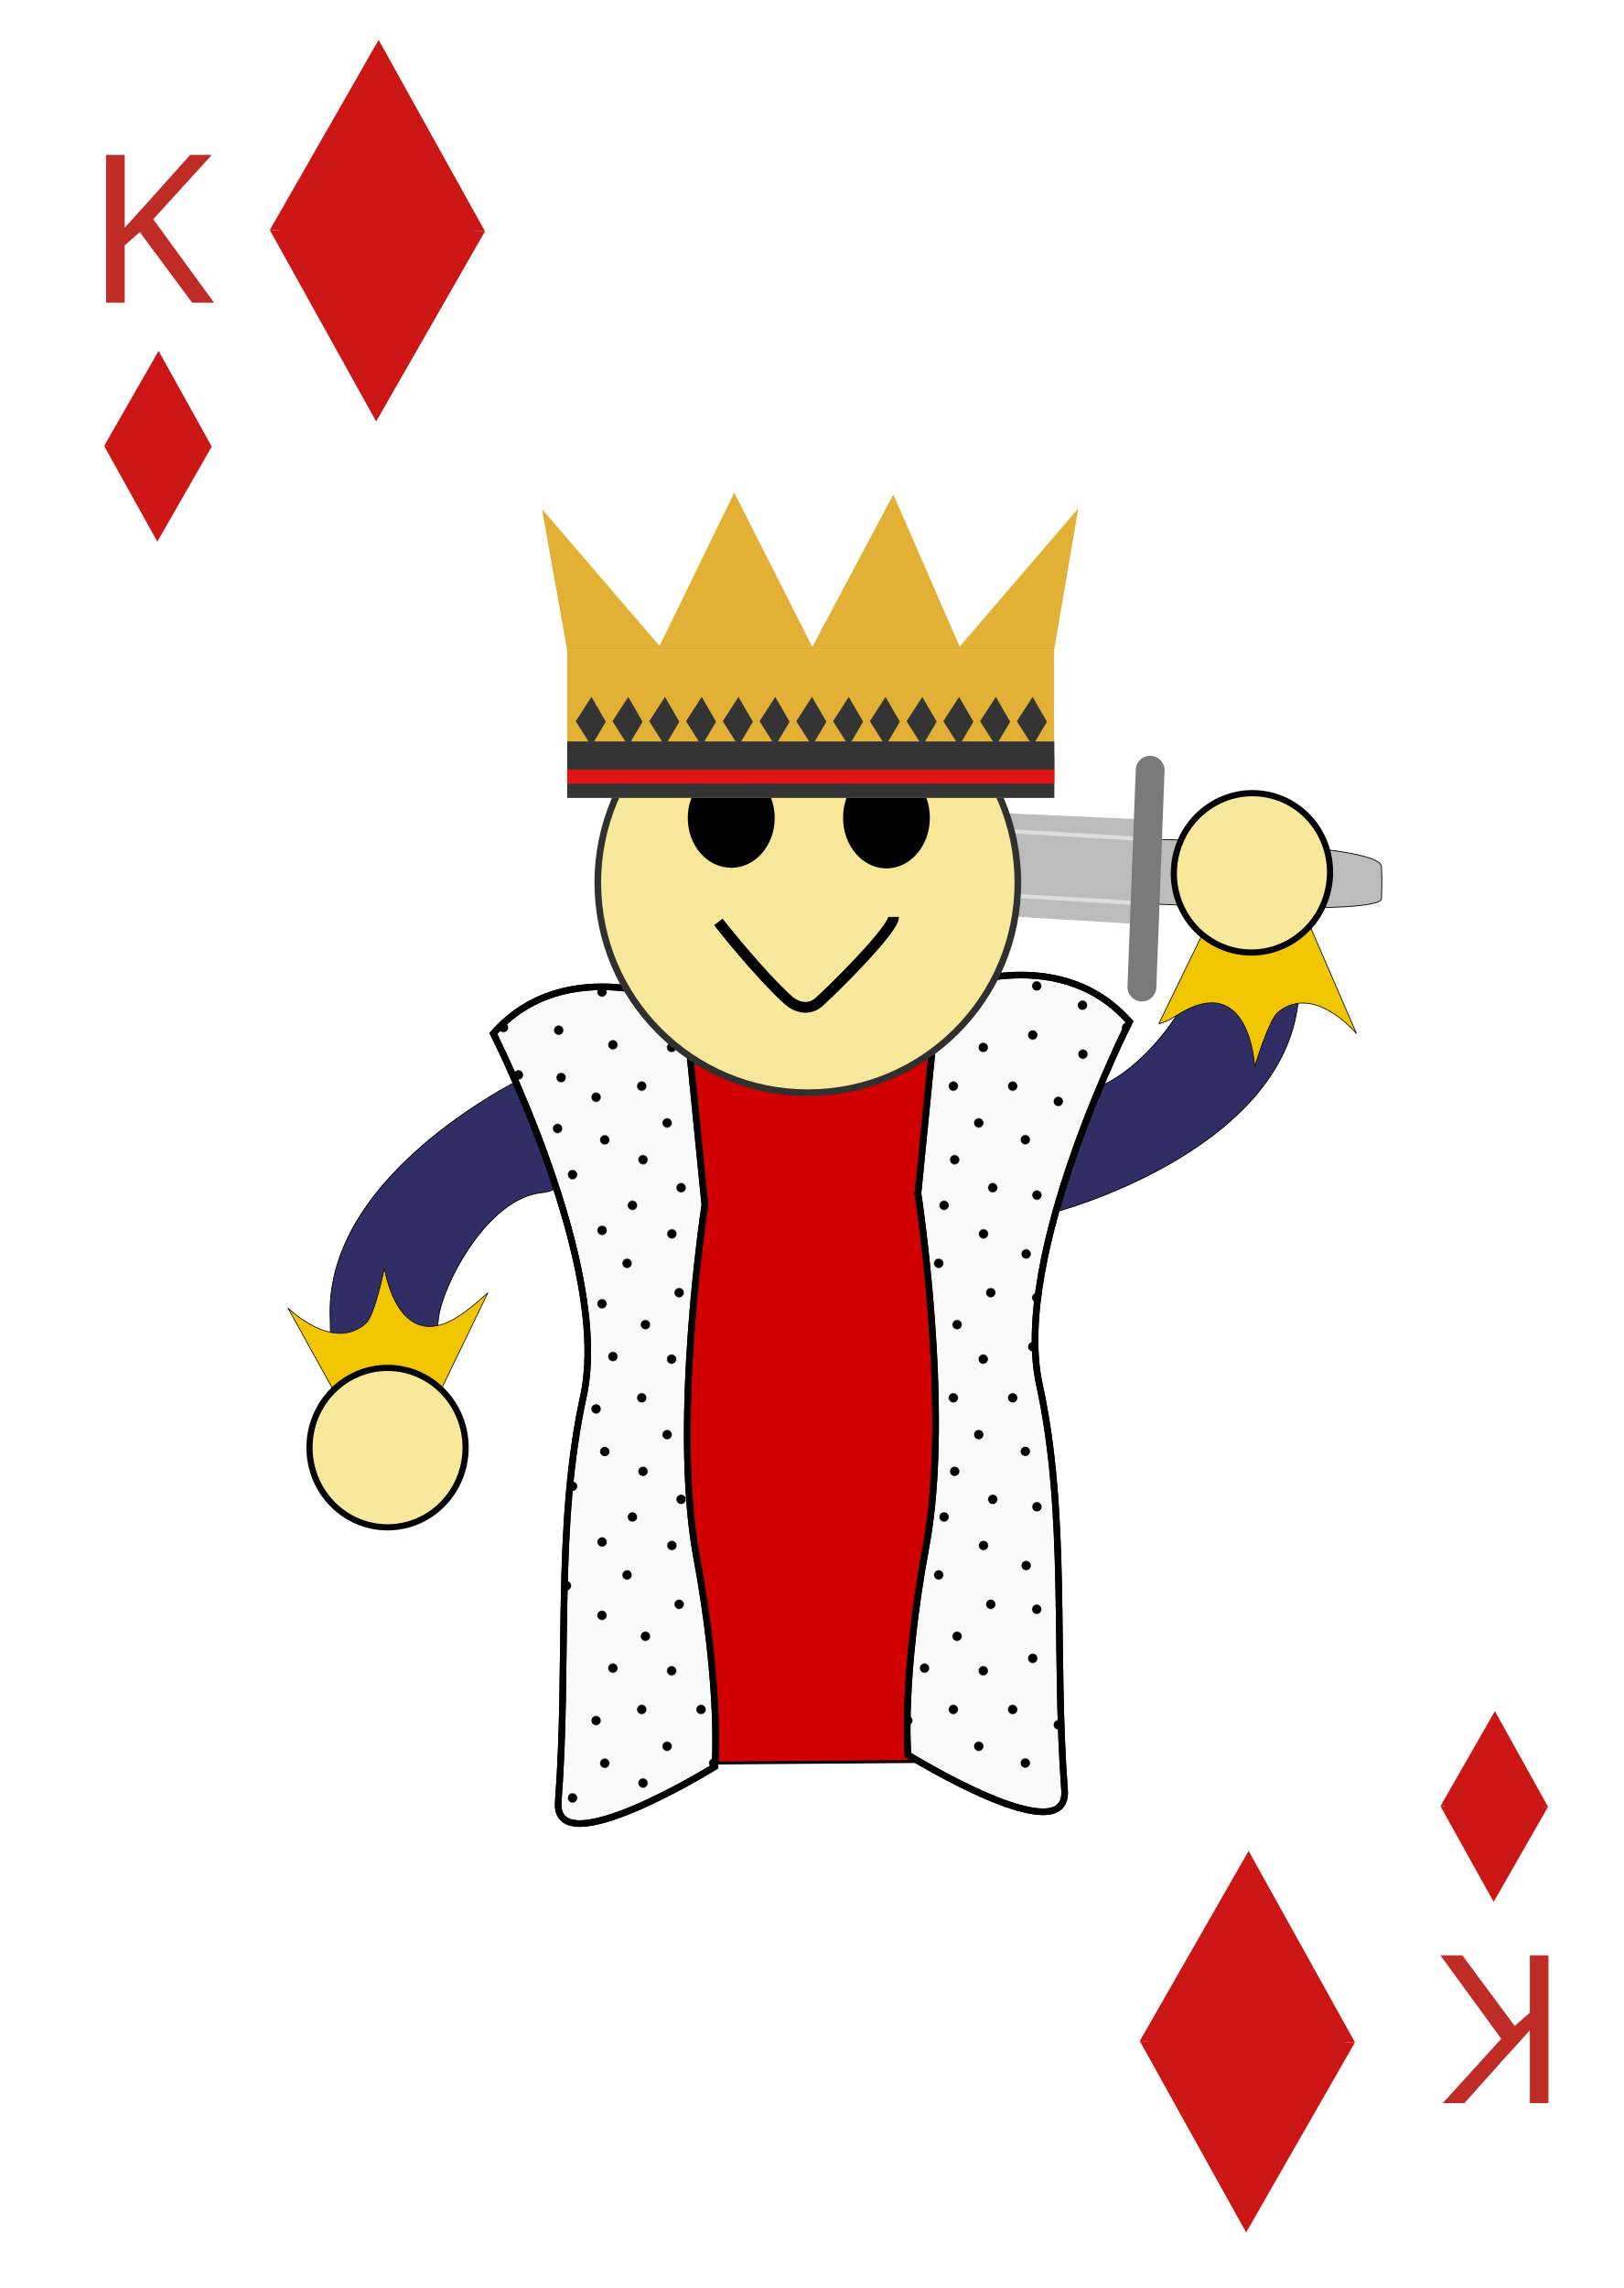
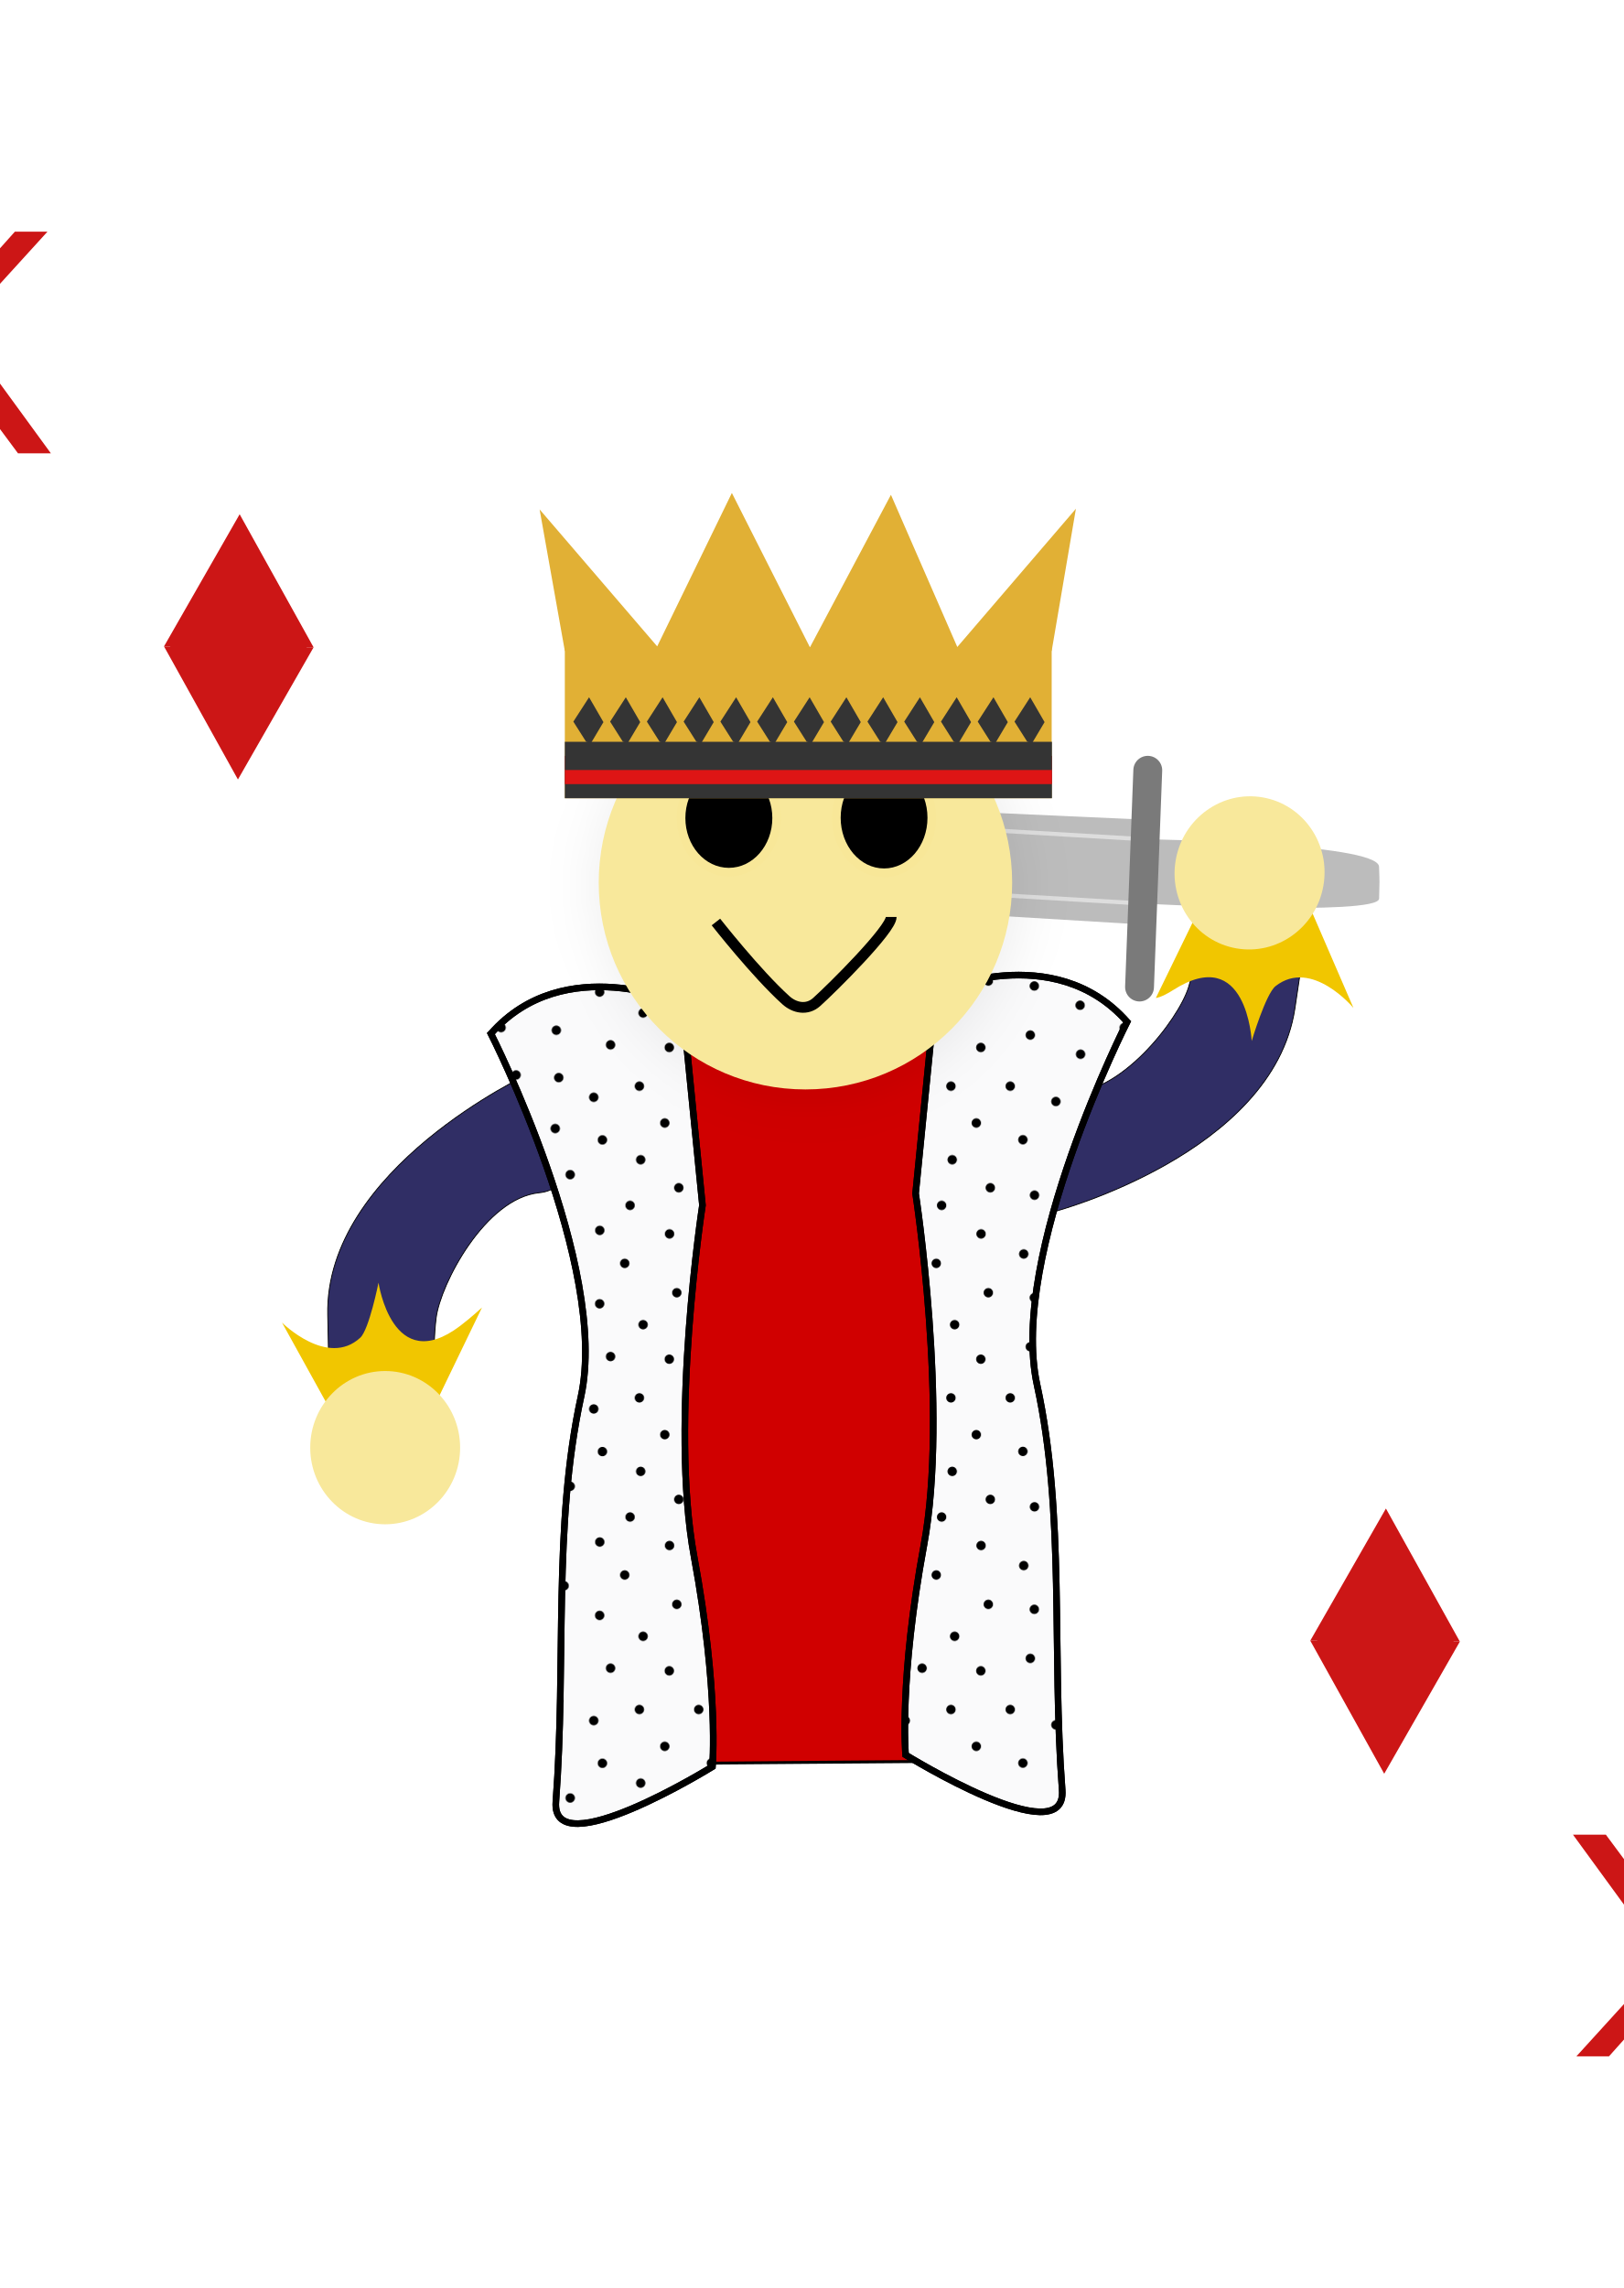
<svg xmlns="http://www.w3.org/2000/svg" xmlns:xlink="http://www.w3.org/1999/xlink" width="443mm" height="624mm" viewBox="0 0 443 624" version="1.1" id="svg8">
  <defs id="defs2">
-     <pattern xlink:href="#Polkadots-med" id="pattern3461" patternTransform="matrix(8.5,0,0,8.5,30.53124,18.36469)" />
-     <pattern xlink:href="#Polkadots-med" id="pattern3459" patternTransform="matrix(8.5,0,0,8.5,30.53124,18.36469)" />
-     <pattern id="Polkadots-med" patternTransform="translate(0,0) scale(10,10)" height="10" width="10" patternUnits="userSpaceOnUse">
-       <circle id="circle2460" r="0.15" cy="0.810" cx="2.567" style="fill:black;stroke:none" />
-       <circle id="circle2462" r="0.15" cy="2.33" cx="3.048" style="fill:black;stroke:none" />
-       <circle id="circle2464" r="0.15" cy="2.415" cx="4.418" style="fill:black;stroke:none" />
-       <circle id="circle2466" r="0.15" cy="3.029" cx="1.844" style="fill:black;stroke:none" />
-       <circle id="circle2468" r="0.15" cy="1.363" cx="6.08" style="fill:black;stroke:none" />
-       <circle id="circle2470" r="0.15" cy="4.413" cx="5.819" style="fill:black;stroke:none" />
-       <circle id="circle2472" r="0.15" cy="4.048" cx="4.305" style="fill:black;stroke:none" />
-       <circle id="circle2474" r="0.15" cy="3.045" cx="5.541" style="fill:black;stroke:none" />
-       <circle id="circle2476" r="0.15" cy="5.527" cx="4.785" style="fill:black;stroke:none" />
-       <circle id="circle2478" r="0.15" cy="5.184" cx="2.667" style="fill:black;stroke:none" />
-       <circle id="circle2480" r="0.15" cy="1.448" cx="7.965" style="fill:black;stroke:none" />
-       <circle id="circle2482" r="0.15" cy="5.049" cx="7.047" style="fill:black;stroke:none" />
-       <circle id="circle2484" r="0.15" cy="0.895" cx="4.340" style="fill:black;stroke:none" />
-       <circle id="circle2486" r="0.15" cy="0.340" cx="7.125" style="fill:black;stroke:none" />
-       <circle id="circle2488" r="0.15" cy="1.049" cx="9.553" style="fill:black;stroke:none" />
-       <circle id="circle2490" r="0.15" cy="2.689" cx="7.006" style="fill:black;stroke:none" />
-       <circle id="circle2492" r="0.15" cy="2.689" cx="8.909" style="fill:black;stroke:none" />
-       <circle id="circle2494" r="0.15" cy="4.407" cx="9.315" style="fill:black;stroke:none" />
-       <circle id="circle2496" r="0.15" cy="3.870" cx="7.820" style="fill:black;stroke:none" />
-       <circle id="circle2498" r="0.15" cy="5.948" cx="8.270" style="fill:black;stroke:none" />
-       <circle id="circle2500" r="0.15" cy="7.428" cx="7.973" style="fill:black;stroke:none" />
-       <circle id="circle2502" r="0.15" cy="8.072" cx="9.342" style="fill:black;stroke:none" />
-       <circle id="circle2504" r="0.15" cy="9.315" cx="8.206" style="fill:black;stroke:none" />
-       <circle id="circle2506" r="0.15" cy="9.475" cx="9.682" style="fill:black;stroke:none" />
-       <circle id="circle2508" r="0.15" cy="6.186" cx="9.688" style="fill:black;stroke:none" />
-       <circle id="circle2510" r="0.15" cy="6.296" cx="3.379" style="fill:black;stroke:none" />
-       <circle id="circle2512" r="0.15" cy="8.204" cx="2.871" style="fill:black;stroke:none" />
-       <circle id="circle2514" r="0.15" cy="8.719" cx="4.59" style="fill:black;stroke:none" />
-       <circle id="circle2516" r="0.15" cy="9.671" cx="3.181" style="fill:black;stroke:none" />
-       <circle id="circle2518" r="0.15" cy="7.315" cx="5.734" style="fill:black;stroke:none" />
-       <circle id="circle2520" r="0.15" cy="6.513" cx="6.707" style="fill:black;stroke:none" />
-       <circle id="circle2522" r="0.15" cy="9.670" cx="5.730" style="fill:black;stroke:none" />
-       <circle id="circle2524" r="0.15" cy="8.373" cx="6.535" style="fill:black;stroke:none" />
-       <circle id="circle2526" r="0.15" cy="7.154" cx="4.37" style="fill:black;stroke:none" />
-       <circle id="circle2528" r="0.15" cy="7.25" cx="0.622" style="fill:black;stroke:none" />
-       <circle id="circle2530" r="0.15" cy="5.679" cx="0.831" style="fill:black;stroke:none" />
-       <circle id="circle2532" r="0.15" cy="8.519" cx="1.257" style="fill:black;stroke:none" />
-       <circle id="circle2534" r="0.15" cy="6.877" cx="1.989" style="fill:black;stroke:none" />
-       <circle id="circle2536" r="0.15" cy="3.181" cx="0.374" style="fill:black;stroke:none" />
-       <circle id="circle2538" r="0.15" cy="1.664" cx="1.166" style="fill:black;stroke:none" />
-       <circle id="circle2540" r="0.15" cy="0.093" cx="1.151" style="fill:black;stroke:none" />
-       <circle id="circle2542" r="0.15" cy="10.093" cx="1.151" style="fill:black;stroke:none" />
-       <circle id="circle2544" r="0.15" cy="4.451" cx="1.302" style="fill:black;stroke:none" />
-       <circle id="circle2546" r="0.15" cy="3.763" cx="3.047" style="fill:black;stroke:none" />
-     </pattern>
    <clipPath id="clipEmfPath1" clipPathUnits="userSpaceOnUse">
      <path id="path833" d="M 0,0 H 264.091 V 373.013 H 0 Z" />
    </clipPath>
    <pattern y="0" x="0" height="6" width="6" patternUnits="userSpaceOnUse" id="EMFhbasepattern" />
+     <pattern patternTransform="matrix(8.5,0,0,8.5,30.22488,20.14122)" id="pattern3459-7" xlink:href="#Polkadots-med-3" />
+     <pattern patternUnits="userSpaceOnUse" width="10" height="10" patternTransform="translate(0,0) scale(10,10)" id="Polkadots-med-3">
+       <circle style="fill:black;stroke:none" cx="2.567" cy="0.810" r="0.15" id="circle2460-6" />
+       <circle style="fill:black;stroke:none" cx="3.048" cy="2.33" r="0.15" id="circle2462-5" />
+       <circle style="fill:black;stroke:none" cx="4.418" cy="2.415" r="0.15" id="circle2464-6" />
+       <circle style="fill:black;stroke:none" cx="1.844" cy="3.029" r="0.15" id="circle2466-3" />
+       <circle style="fill:black;stroke:none" cx="6.08" cy="1.363" r="0.15" id="circle2468-9" />
+       <circle style="fill:black;stroke:none" cx="5.819" cy="4.413" r="0.15" id="circle2470-4" />
+       <circle style="fill:black;stroke:none" cx="4.305" cy="4.048" r="0.15" id="circle2472-8" />
+       <circle style="fill:black;stroke:none" cx="5.541" cy="3.045" r="0.15" id="circle2474-1" />
+       <circle style="fill:black;stroke:none" cx="4.785" cy="5.527" r="0.15" id="circle2476-2" />
+       <circle style="fill:black;stroke:none" cx="2.667" cy="5.184" r="0.15" id="circle2478-9" />
+       <circle style="fill:black;stroke:none" cx="7.965" cy="1.448" r="0.15" id="circle2480-3" />
+       <circle style="fill:black;stroke:none" cx="7.047" cy="5.049" r="0.15" id="circle2482-9" />
+       <circle style="fill:black;stroke:none" cx="4.340" cy="0.895" r="0.15" id="circle2484-0" />
+       <circle style="fill:black;stroke:none" cx="7.125" cy="0.340" r="0.15" id="circle2486-8" />
+       <circle style="fill:black;stroke:none" cx="9.553" cy="1.049" r="0.15" id="circle2488-8" />
+       <circle style="fill:black;stroke:none" cx="7.006" cy="2.689" r="0.15" id="circle2490-5" />
+       <circle style="fill:black;stroke:none" cx="8.909" cy="2.689" r="0.15" id="circle2492-0" />
+       <circle style="fill:black;stroke:none" cx="9.315" cy="4.407" r="0.15" id="circle2494-9" />
+       <circle style="fill:black;stroke:none" cx="7.820" cy="3.870" r="0.15" id="circle2496-6" />
+       <circle style="fill:black;stroke:none" cx="8.270" cy="5.948" r="0.15" id="circle2498-3" />
+       <circle style="fill:black;stroke:none" cx="7.973" cy="7.428" r="0.15" id="circle2500-8" />
+       <circle style="fill:black;stroke:none" cx="9.342" cy="8.072" r="0.15" id="circle2502-5" />
+       <circle style="fill:black;stroke:none" cx="8.206" cy="9.315" r="0.15" id="circle2504-6" />
+       <circle style="fill:black;stroke:none" cx="9.682" cy="9.475" r="0.15" id="circle2506-1" />
+       <circle style="fill:black;stroke:none" cx="9.688" cy="6.186" r="0.15" id="circle2508-1" />
+       <circle style="fill:black;stroke:none" cx="3.379" cy="6.296" r="0.15" id="circle2510-5" />
+       <circle style="fill:black;stroke:none" cx="2.871" cy="8.204" r="0.15" id="circle2512-9" />
+       <circle style="fill:black;stroke:none" cx="4.59" cy="8.719" r="0.15" id="circle2514-8" />
+       <circle style="fill:black;stroke:none" cx="3.181" cy="9.671" r="0.15" id="circle2516-4" />
+       <circle style="fill:black;stroke:none" cx="5.734" cy="7.315" r="0.15" id="circle2518-8" />
+       <circle style="fill:black;stroke:none" cx="6.707" cy="6.513" r="0.15" id="circle2520-1" />
+       <circle style="fill:black;stroke:none" cx="5.730" cy="9.670" r="0.15" id="circle2522-0" />
+       <circle style="fill:black;stroke:none" cx="6.535" cy="8.373" r="0.15" id="circle2524-3" />
+       <circle style="fill:black;stroke:none" cx="4.37" cy="7.154" r="0.15" id="circle2526-0" />
+       <circle style="fill:black;stroke:none" cx="0.622" cy="7.25" r="0.15" id="circle2528-4" />
+       <circle style="fill:black;stroke:none" cx="0.831" cy="5.679" r="0.15" id="circle2530-4" />
+       <circle style="fill:black;stroke:none" cx="1.257" cy="8.519" r="0.15" id="circle2532-4" />
+       <circle style="fill:black;stroke:none" cx="1.989" cy="6.877" r="0.15" id="circle2534-4" />
+       <circle style="fill:black;stroke:none" cx="0.374" cy="3.181" r="0.15" id="circle2536-7" />
+       <circle style="fill:black;stroke:none" cx="1.166" cy="1.664" r="0.15" id="circle2538-6" />
+       <circle style="fill:black;stroke:none" cx="1.151" cy="0.093" r="0.15" id="circle2540-3" />
+       <circle style="fill:black;stroke:none" cx="1.151" cy="10.093" r="0.15" id="circle2542-1" />
+       <circle style="fill:black;stroke:none" cx="1.302" cy="4.451" r="0.15" id="circle2544-7" />
+       <circle style="fill:black;stroke:none" cx="3.047" cy="3.763" r="0.15" id="circle2546-5" />
+     </pattern>
+     <pattern patternTransform="matrix(8.5,0,0,8.5,30.22488,20.14122)" id="pattern3461-9" xlink:href="#Polkadots-med-3" />
+     <filter style="color-interpolation-filters:sRGB" id="filter15772" x="-0.17" y="-0.17" width="1.347" height="1.347">
+       <feFlood flood-opacity="0.082" flood-color="rgb(0,0,0)" result="flood" id="feFlood15762" />
+       <feComposite in="flood" in2="SourceGraphic" operator="in" result="composite1" id="feComposite15764" />
+       <feGaussianBlur in="composite1" stdDeviation="9.391" result="blur" id="feGaussianBlur15766" />
+       <feOffset dx="1" dy="1" result="offset" id="feOffset15768" />
+       <feComposite in="SourceGraphic" in2="offset" operator="over" result="composite2" id="feComposite15770" />
+     </filter>
  </defs>
  <g id="layer1">
-     <path style="fill:#d00000;fill-opacity:1;stroke:#000000;stroke-width:0.794px;stroke-linecap:butt;stroke-linejoin:miter;stroke-opacity:1" d="m 162.105,278.076 1.109,203.001 112.426,-0.869 0.37,-202.131 z" id="path903" />
-     <path style="fill:#302e65;fill-opacity:1;stroke:#000000;stroke-width:0.225px;stroke-linecap:butt;stroke-linejoin:miter;stroke-opacity:1" d="m 145.03,292.797 c 0,0 -55.886,25.898 -54.977,65.882 0.909,39.984 0.454,22.718 0.454,22.718 l 28.99,-0.682 c 0,0 -1.034,-12.265 0.156,-21.405 1.19,-9.14 13.367,-32.53 28.104,-34.026 16.992,-1.725 -2.726,-32.487 -2.726,-32.487 z" id="path990" />
    <text id="text874" y="60.38" x="26.895" style="font-style:normal;font-weight:normal;font-size:27.566px;line-height:1.25;font-family:sans-serif;fill:#000000;fill-opacity:1;stroke:none;stroke-width:0.861" xml:space="preserve">
      <tspan id="tspan884" style="font-style:normal;font-variant:normal;font-weight:normal;font-stretch:normal;font-size:27.566px;font-family:'Fredoka One';-inkscape-font-specification:'Fredoka One';stroke-width:0.861" y="60.38" x="26.895" />
    </text>
-     <g id="g1031" transform="matrix(0.85,0,0,0.85,30.30406,19.84135)">
-       <g id="g1048">
-         <path id="path1010" d="m 331.85,266.556 c 0,0 75.751,4.065 75.887,-1.583 0.136,-5.648 0.188,-4.844 -0.018,-10.255 -0.294,-7.723 -76.038,-8.83 -76.038,-8.83 z" style="fill:#bcbcbc;fill-opacity:1;stroke:#000000;stroke-width:0.265px;stroke-linecap:butt;stroke-linejoin:miter;stroke-opacity:1" />
-         <path style="fill:#bcbcbc;fill-opacity:1;stroke:none;stroke-width:0.265px;stroke-linecap:butt;stroke-linejoin:miter;stroke-opacity:1" d="m 332.619,239.637 -58.964,-2.646 -1.323,32.695 59.342,3.591 z" id="path1014" />
-         <path id="path1024" d="m 331.681,245.888 -58.666,-3.475" style="fill:none;stroke:#dddddd;stroke-width:1.323;stroke-linecap:butt;stroke-linejoin:miter;stroke-miterlimit:4;stroke-dasharray:none;stroke-opacity:1" />
-         <path style="fill:none;stroke:#dddddd;stroke-width:1.323;stroke-linecap:butt;stroke-linejoin:miter;stroke-miterlimit:4;stroke-dasharray:none;stroke-opacity:1" d="m 331.85,266.556 -58.666,-3.475" id="path1026" />
-         <path style="fill:none;stroke:#7a7a7a;stroke-width:9.26;stroke-linecap:round;stroke-linejoin:miter;stroke-miterlimit:4;stroke-dasharray:none;stroke-opacity:1" d="m 330.845,293.336 2.646,-69.548" id="path1012" />
+     <g id="g12892" transform="translate(-0.3433466,-1.763231)">
+       <path style="fill:#d00000;fill-opacity:1;stroke:#000000;stroke-width:0.794px;stroke-linecap:butt;stroke-linejoin:miter;stroke-opacity:1" d="m 161.798,279.853 1.109,203.001 112.426,-0.869 0.37,-202.131 z" id="path903-6" />
+       <path style="fill:#302e65;fill-opacity:1;stroke:#000000;stroke-width:0.225px;stroke-linecap:butt;stroke-linejoin:miter;stroke-opacity:1" d="m 144.723,294.574 c 0,0 -55.886,25.898 -54.977,65.882 0.909,39.984 0.454,22.718 0.454,22.718 l 28.99,-0.682 c 0,0 -1.034,-12.265 0.156,-21.405 1.19,-9.14 13.367,-32.53 28.104,-34.026 16.992,-1.725 -2.726,-32.487 -2.726,-32.487 z" id="path990-2" />
+       <g id="g1031-1" transform="matrix(0.85,0,0,0.85,29.9977,21.61789)">
+         <g id="g1048-7">
+           <path id="path1010-8" d="m 331.85,266.556 c 0,0 75.751,4.065 75.887,-1.583 0.136,-5.648 0.188,-4.844 -0.018,-10.255 -0.294,-7.723 -76.038,-8.83 -76.038,-8.83 z" style="fill:#bcbcbc;fill-opacity:1;stroke:none;stroke-width:0.265px;stroke-linecap:butt;stroke-linejoin:miter;stroke-opacity:1" />
+           <path style="fill:#bcbcbc;fill-opacity:1;stroke:none;stroke-width:0.265px;stroke-linecap:butt;stroke-linejoin:miter;stroke-opacity:1" d="m 332.619,239.637 -58.964,-2.646 -1.323,32.695 59.342,3.591 z" id="path1014-5" />
+           <path id="path1024-7" d="m 331.681,245.888 -58.666,-3.475" style="fill:none;stroke:#dddddd;stroke-width:1.323;stroke-linecap:butt;stroke-linejoin:miter;stroke-miterlimit:4;stroke-dasharray:none;stroke-opacity:1" />
+           <path style="fill:none;stroke:#dddddd;stroke-width:1.323;stroke-linecap:butt;stroke-linejoin:miter;stroke-miterlimit:4;stroke-dasharray:none;stroke-opacity:1" d="m 331.85,266.556 -58.666,-3.475" id="path1026-4" />
+           <path style="fill:none;stroke:#7a7a7a;stroke-width:9.26;stroke-linecap:round;stroke-linejoin:miter;stroke-miterlimit:4;stroke-dasharray:none;stroke-opacity:1" d="m 330.845,293.336 2.646,-69.548" id="path1012-1" />
+         </g>
+         <g id="g1037-8" />
      </g>
-       <g id="g1037" />
+       <path id="path994-5" d="m 288.016,332.198 c 0,0 59.534,-15.8 65.582,-55.334 6.048,-39.534 2.864,-26.218 2.864,-26.218 l -28.034,-0.596 c 0,0 -1.111,12.258 -3.871,21.053 -2.759,8.795 -18.813,29.715 -33.585,28.629 -17.033,-1.252 -2.957,32.466 -2.957,32.466 z" style="fill:#302e65;fill-opacity:1;stroke:#000000;stroke-width:0.225px;stroke-linecap:butt;stroke-linejoin:miter;stroke-opacity:1" />
+       <path id="path3234-9" d="m 134.273,283.669 c 0,0 32.3,63.527 24.576,98.967 -7.724,35.44 -3.985,72.665 -6.856,110.492 -1.345,17.721 42.71,-9.542 42.71,-9.542 0,0 1.817,-20.446 -4.998,-57.249 -6.815,-36.803 2.272,-95.87 2.272,-95.87 l -5.452,-54.977 c 0,0 -32.259,-14.539 -52.251,8.178 z" style="fill:#fafafb;fill-opacity:1;stroke:#000000;stroke-width:1.799;stroke-linecap:butt;stroke-linejoin:miter;stroke-miterlimit:4;stroke-dasharray:none;stroke-opacity:1" />
+       <path style="fill:url(#pattern3459-7);fill-opacity:1;stroke:#000000;stroke-width:1.799;stroke-linecap:butt;stroke-linejoin:miter;stroke-miterlimit:4;stroke-dasharray:none;stroke-opacity:1" d="m 134.273,283.669 c 0,0 32.3,63.527 24.576,98.967 -7.724,35.44 -3.985,72.665 -6.856,110.492 -1.345,17.721 42.71,-9.542 42.71,-9.542 0,0 1.817,-20.446 -4.998,-57.249 -6.815,-36.803 2.272,-95.87 2.272,-95.87 l -5.452,-54.977 c 0,0 -32.259,-14.539 -52.251,8.178 z" id="path998-7" />
+       <path id="path1008-5" d="m 307.831,280.456 c 0,0 -32.3,63.527 -24.576,98.967 7.724,35.44 3.985,72.665 6.856,110.492 1.345,17.721 -42.71,-9.542 -42.71,-9.542 0,0 -1.817,-20.446 4.998,-57.249 6.815,-36.803 -2.272,-95.87 -2.272,-95.87 l 5.452,-54.977 c 0,0 32.259,-14.539 52.251,8.178 z" style="fill:#fafafb;fill-opacity:1;stroke:#000000;stroke-width:1.799;stroke-linecap:butt;stroke-linejoin:miter;stroke-miterlimit:4;stroke-dasharray:none;stroke-opacity:1" />
+       <path style="fill:url(#pattern3461-9);fill-opacity:1;stroke:#000000;stroke-width:1.799;stroke-linecap:butt;stroke-linejoin:miter;stroke-miterlimit:4;stroke-dasharray:none;stroke-opacity:1" d="m 307.831,280.456 c 0,0 -32.3,63.527 -24.576,98.967 7.724,35.44 3.985,72.665 6.856,110.492 1.345,17.721 -42.71,-9.542 -42.71,-9.542 0,0 -1.817,-20.446 4.998,-57.249 6.815,-36.803 -2.272,-95.87 -2.272,-95.87 l 5.452,-54.977 c 0,0 32.259,-14.539 52.251,8.178 z" id="path3236-3" />
+       <g id="g986-8" transform="matrix(0.85,0,0,0.85,30.22488,20.14122)" style="filter:url(#filter15772)">
+         <circle style="fill:#f8e89b;fill-opacity:1;stroke:none;stroke-width:4.26;stroke-linecap:round;stroke-miterlimit:4;stroke-dasharray:none;stroke-opacity:1;paint-order:stroke fill markers" id="path883-1-8" cx="223.353" cy="261.587" r="66.344" />
+         <ellipse ry="15.979" rx="13.953" cy="240.852" cx="198.771" id="path900-3" style="fill:#000000;fill-opacity:1;stroke:#f8e798;stroke-width:5.544;stroke-linecap:round;stroke-miterlimit:4;stroke-dasharray:none;stroke-opacity:1;paint-order:stroke fill markers" />
+         <ellipse style="fill:#000000;fill-opacity:1;stroke:#f8e798;stroke-width:5.588;stroke-linecap:round;stroke-miterlimit:4;stroke-dasharray:none;stroke-opacity:1;paint-order:stroke fill markers" id="path900-2-1" cx="248.588" cy="240.762" rx="13.93" ry="16.264" />
+         <path id="path873-8" d="m 194.623,274.209 c 0,0 12.931,16.496 22.45,25.085 2.844,2.566 6.839,3.304 9.845,0.615 5.072,-4.538 23.966,-23.313 23.966,-27.313" style="fill:none;stroke:#000000;stroke-width:3.446;stroke-linecap:butt;stroke-linejoin:miter;stroke-miterlimit:4;stroke-dasharray:none;stroke-opacity:1" />
+       </g>
+       <g id="g1152-9" transform="matrix(0.85,0,0,0.85,30.22488,27.29713)">
+         <g id="g3457-6" transform="matrix(0.9809434,0,0,1,2.874001,-5.906791)">
+           <g id="g15554">
+             <rect y="183.515" x="146.035" height="48.468" width="159.293" id="rect876-4" style="fill:#e1b035;fill-opacity:1;stroke:none;stroke-width:1.045;paint-order:stroke fill markers" />
+             <path id="path880-3" d="m 146.035,184.724 -8.25,-45.409 38.473,43.942 24.431,-49.22 25.543,49.528 26.504,-48.938 21.709,48.829 38.81,-44.359 -7.927,45.627 z" style="fill:#e1b035;fill-opacity:1;stroke:none;stroke-width:0.262px;stroke-linecap:butt;stroke-linejoin:miter;stroke-opacity:1" />
+             <rect y="222.93" x="146.035" height="9.053" width="159.384" id="rect893-3" style="fill:#343434;fill-opacity:1;stroke:none;stroke-width:1.125;stroke-opacity:1;paint-order:stroke fill markers" />
+             <rect y="218.403" x="146.035" height="9.053" width="159.384" id="rect895-3" style="fill:#de1515;fill-opacity:1;stroke:none;stroke-width:1.125;stroke-opacity:1;paint-order:stroke fill markers" />
+             <g transform="matrix(1,0,0,1.12905,-0.1755572,-28.2763)" id="g1101-8">
+               <path id="path897-6" d="M 153.179,214.469 149,208.74 l 5.143,-6.917 4.701,7.056 -4.059,5.939 z" style="fill:#343434;fill-opacity:1;stroke:none;stroke-width:0.297px;stroke-linecap:butt;stroke-linejoin:miter;stroke-opacity:1" />
+               <path style="fill:#343434;fill-opacity:1;stroke:none;stroke-width:0.297px;stroke-linecap:butt;stroke-linejoin:miter;stroke-opacity:1" d="m 165.207,214.469 -4.179,-5.729 5.143,-6.917 4.701,7.056 -4.059,5.939 z" id="path918-0" />
+               <path id="path920-4" d="m 177.235,214.469 -4.179,-5.729 5.143,-6.917 4.701,7.056 -4.059,5.939 z" style="fill:#343434;fill-opacity:1;stroke:none;stroke-width:0.297px;stroke-linecap:butt;stroke-linejoin:miter;stroke-opacity:1" />
+               <path style="fill:#343434;fill-opacity:1;stroke:none;stroke-width:0.297px;stroke-linecap:butt;stroke-linejoin:miter;stroke-opacity:1" d="m 189.262,214.469 -4.179,-5.729 5.143,-6.917 4.701,7.056 -4.059,5.939 z" id="path922-8" />
+               <path id="path924-8" d="m 201.29,214.469 -4.179,-5.729 5.143,-6.917 4.701,7.056 -4.059,5.939 z" style="fill:#343434;fill-opacity:1;stroke:none;stroke-width:0.297px;stroke-linecap:butt;stroke-linejoin:miter;stroke-opacity:1" />
+               <path style="fill:#343434;fill-opacity:1;stroke:none;stroke-width:0.297px;stroke-linecap:butt;stroke-linejoin:miter;stroke-opacity:1" d="m 213.318,214.469 -4.179,-5.729 5.143,-6.917 4.701,7.056 -4.059,5.939 z" id="path926-8" />
+               <path id="path928-9" d="m 225.346,214.469 -4.179,-5.729 5.143,-6.917 4.701,7.056 -4.059,5.939 z" style="fill:#343434;fill-opacity:1;stroke:none;stroke-width:0.297px;stroke-linecap:butt;stroke-linejoin:miter;stroke-opacity:1" />
+               <path style="fill:#343434;fill-opacity:1;stroke:none;stroke-width:0.297px;stroke-linecap:butt;stroke-linejoin:miter;stroke-opacity:1" d="m 249.402,214.469 -4.179,-5.729 5.143,-6.917 4.701,7.056 -4.059,5.939 z" id="path930-7" />
+               <path id="path932-7" d="m 237.374,214.469 -4.179,-5.729 5.143,-6.917 4.701,7.056 -4.059,5.939 z" style="fill:#343434;fill-opacity:1;stroke:none;stroke-width:0.297px;stroke-linecap:butt;stroke-linejoin:miter;stroke-opacity:1" />
+               <path id="path934-6" d="m 261.429,214.469 -4.179,-5.729 5.143,-6.917 4.701,7.056 -4.059,5.939 z" style="fill:#343434;fill-opacity:1;stroke:none;stroke-width:0.297px;stroke-linecap:butt;stroke-linejoin:miter;stroke-opacity:1" />
+               <path style="fill:#343434;fill-opacity:1;stroke:none;stroke-width:0.297px;stroke-linecap:butt;stroke-linejoin:miter;stroke-opacity:1" d="m 273.457,214.469 -4.179,-5.729 5.143,-6.917 4.701,7.056 -4.059,5.939 z" id="path936-4" />
+               <path id="path938-3" d="m 285.485,214.469 -4.179,-5.729 5.143,-6.917 4.701,7.056 -4.059,5.939 z" style="fill:#343434;fill-opacity:1;stroke:none;stroke-width:0.297px;stroke-linecap:butt;stroke-linejoin:miter;stroke-opacity:1" />
+               <path style="fill:#343434;fill-opacity:1;stroke:none;stroke-width:0.297px;stroke-linecap:butt;stroke-linejoin:miter;stroke-opacity:1" d="m 297.513,214.469 -4.179,-5.729 5.143,-6.917 4.701,7.056 -4.059,5.939 z" id="path940-0" />
+             </g>
+             <rect style="fill:#343434;fill-opacity:1;stroke:none;stroke-width:1.125;stroke-opacity:1;paint-order:stroke fill markers" id="rect882-3" width="159.384" height="9.053" x="146.035" y="213.877" />
+           </g>
+         </g>
+       </g>
+       <path id="path1086-0" d="m 356.921,247.412 12.657,29.249 c 0,0 -11.379,-13.69 -21.252,-5.956 -2.665,2.087 -6.509,14.971 -6.509,14.971 0,0 -1.298,-26.733 -21.389,-13.92 -3.342,2.131 -4.757,2.184 -4.757,2.184 l 12.455,-25.581 z" style="fill:#f1c600;fill-opacity:1;stroke:none;stroke-width:0.2px;stroke-linecap:butt;stroke-linejoin:miter;stroke-opacity:1" />
+       <ellipse ry="20.9" rx="20.446" cy="176.925" cx="377.694" id="ellipse996-9" style="fill:#f8e89b;fill-opacity:1;stroke:none;stroke-width:3.373;stroke-miterlimit:4;stroke-dasharray:none;stroke-opacity:1;paint-order:stroke fill markers" transform="rotate(10)" />
+       <path style="fill:#f1c600;fill-opacity:1;stroke:none;stroke-width:0.195px;stroke-linecap:butt;stroke-linejoin:miter;stroke-opacity:1" d="M 92.395,389.81 77.277,362.469 c 0,0 12.415,12.373 21.356,4.116 2.413,-2.229 4.973,-15.004 4.973,-15.004 0,0 3.766,25.787 22.234,11.817 3.072,-2.324 5.997,-5.046 5.997,-5.046 l -13.604,28.149 z" id="path1084-2" />
+       <ellipse style="fill:#f8e89b;fill-opacity:1;stroke:none;stroke-width:3.373;stroke-miterlimit:4;stroke-dasharray:none;stroke-opacity:1;paint-order:stroke fill markers" id="path992-5" cx="105.421" cy="396.577" rx="20.446" ry="20.9" />
    </g>
-     <path id="path994" d="m 288.322,330.421 c 0,0 59.534,-15.8 65.582,-55.334 6.048,-39.534 3.497,-22.452 3.497,-22.452 l -28.667,-4.363 c 0,0 -1.111,12.258 -3.871,21.053 -2.759,8.795 -18.813,29.715 -33.585,28.629 -17.033,-1.252 -2.957,32.466 -2.957,32.466 z" style="fill:#302e65;fill-opacity:1;stroke:#000000;stroke-width:0.225px;stroke-linecap:butt;stroke-linejoin:miter;stroke-opacity:1" />
-     <path id="path3234" d="m 134.579,281.892 c 0,0 32.3,63.527 24.576,98.967 -7.724,35.44 -3.985,72.665 -6.856,110.492 -1.345,17.721 42.71,-9.542 42.71,-9.542 0,0 1.817,-20.446 -4.998,-57.249 -6.815,-36.803 2.272,-95.87 2.272,-95.87 l -5.452,-54.977 c 0,0 -32.259,-14.539 -52.251,8.178 z" style="fill:#fafafb;fill-opacity:1;stroke:#000000;stroke-width:1.799;stroke-linecap:butt;stroke-linejoin:miter;stroke-miterlimit:4;stroke-dasharray:none;stroke-opacity:1" />
-     <path style="fill:url(#pattern3459);fill-opacity:1;stroke:#000000;stroke-width:1.799;stroke-linecap:butt;stroke-linejoin:miter;stroke-miterlimit:4;stroke-dasharray:none;stroke-opacity:1" d="m 134.579,281.892 c 0,0 32.3,63.527 24.576,98.967 -7.724,35.44 -3.985,72.665 -6.856,110.492 -1.345,17.721 42.71,-9.542 42.71,-9.542 0,0 1.817,-20.446 -4.998,-57.249 -6.815,-36.803 2.272,-95.87 2.272,-95.87 l -5.452,-54.977 c 0,0 -32.259,-14.539 -52.251,8.178 z" id="path998" />
-     <path id="path1008" d="m 308.137,278.68 c 0,0 -32.3,63.527 -24.576,98.967 7.724,35.44 3.985,72.665 6.856,110.492 1.345,17.721 -42.71,-9.542 -42.71,-9.542 0,0 -1.817,-20.446 4.998,-57.249 6.815,-36.803 -2.272,-95.87 -2.272,-95.87 l 5.452,-54.977 c 0,0 32.259,-14.539 52.251,8.178 z" style="fill:#fafafb;fill-opacity:1;stroke:#000000;stroke-width:1.799;stroke-linecap:butt;stroke-linejoin:miter;stroke-miterlimit:4;stroke-dasharray:none;stroke-opacity:1" />
-     <path style="fill:url(#pattern3461);fill-opacity:1;stroke:#000000;stroke-width:1.799;stroke-linecap:butt;stroke-linejoin:miter;stroke-miterlimit:4;stroke-dasharray:none;stroke-opacity:1" d="m 308.137,278.68 c 0,0 -32.3,63.527 -24.576,98.967 7.724,35.44 3.985,72.665 6.856,110.492 1.345,17.721 -42.71,-9.542 -42.71,-9.542 0,0 -1.817,-20.446 4.998,-57.249 6.815,-36.803 -2.272,-95.87 -2.272,-95.87 l 5.452,-54.977 c 0,0 32.259,-14.539 52.251,8.178 z" id="path3236" />
-     <g id="g986" transform="matrix(0.85,0,0,0.85,30.53124,18.36469)">
-       <circle style="fill:#f8e89b;fill-opacity:1;stroke:#303030;stroke-width:4.26;stroke-linecap:round;stroke-miterlimit:4;stroke-dasharray:none;stroke-opacity:1;paint-order:stroke fill markers" id="path883-1" cx="223.353" cy="261.587" r="66.344" />
-       <ellipse ry="15.979" rx="13.953" cy="240.852" cx="198.771" id="path900" style="fill:#000000;fill-opacity:1;stroke:#f8e798;stroke-width:5.544;stroke-linecap:round;stroke-miterlimit:4;stroke-dasharray:none;stroke-opacity:1;paint-order:stroke fill markers" />
-       <ellipse style="fill:#000000;fill-opacity:1;stroke:#f8e798;stroke-width:5.588;stroke-linecap:round;stroke-miterlimit:4;stroke-dasharray:none;stroke-opacity:1;paint-order:stroke fill markers" id="path900-2" cx="248.588" cy="240.762" rx="13.93" ry="16.264" />
-       <path id="path873" d="m 194.623,274.209 c 0,0 12.931,16.496 22.45,25.085 2.844,2.566 6.839,3.304 9.845,0.615 5.072,-4.538 23.966,-23.313 23.966,-27.313" style="fill:none;stroke:#000000;stroke-width:3.446;stroke-linecap:butt;stroke-linejoin:miter;stroke-miterlimit:4;stroke-dasharray:none;stroke-opacity:1" />
-     </g>
-     <g id="g1152" transform="matrix(0.85,0,0,0.85,30.53124,25.43284)">
-       <g id="g3457" transform="matrix(0.9809434,0,0,1,2.874001,-5.906791)">
-         <g id="g3435">
-           <rect y="184.724" x="146.035" height="47.259" width="159.293" id="rect876" style="fill:#e1b035;fill-opacity:1;stroke:none;stroke-width:1.032;paint-order:stroke fill markers" />
-           <path id="path880" d="m 146.035,184.724 -8.25,-45.409 38.473,43.942 24.431,-49.22 25.543,49.528 26.504,-48.938 21.709,48.829 38.81,-44.359 -7.927,45.627 z" style="fill:#e1b035;fill-opacity:1;stroke:none;stroke-width:0.262px;stroke-linecap:butt;stroke-linejoin:miter;stroke-opacity:1" />
-         </g>
-         <rect y="222.93" x="146.035" height="9.053" width="159.384" id="rect893" style="fill:#343434;fill-opacity:1;stroke:none;stroke-width:1.125;stroke-opacity:1;paint-order:stroke fill markers" />
-         <rect y="218.403" x="146.035" height="9.053" width="159.384" id="rect895" style="fill:#de1515;fill-opacity:1;stroke:none;stroke-width:1.125;stroke-opacity:1;paint-order:stroke fill markers" />
-         <g transform="matrix(1,0,0,1.12905,-0.1755572,-28.2763)" id="g1101">
-           <path id="path897" d="M 153.179,214.469 149,208.74 l 5.143,-6.917 4.701,7.056 -4.059,5.939 z" style="fill:#343434;fill-opacity:1;stroke:none;stroke-width:0.297px;stroke-linecap:butt;stroke-linejoin:miter;stroke-opacity:1" />
-           <path style="fill:#343434;fill-opacity:1;stroke:none;stroke-width:0.297px;stroke-linecap:butt;stroke-linejoin:miter;stroke-opacity:1" d="m 165.207,214.469 -4.179,-5.729 5.143,-6.917 4.701,7.056 -4.059,5.939 z" id="path918" />
-           <path id="path920" d="m 177.235,214.469 -4.179,-5.729 5.143,-6.917 4.701,7.056 -4.059,5.939 z" style="fill:#343434;fill-opacity:1;stroke:none;stroke-width:0.297px;stroke-linecap:butt;stroke-linejoin:miter;stroke-opacity:1" />
-           <path style="fill:#343434;fill-opacity:1;stroke:none;stroke-width:0.297px;stroke-linecap:butt;stroke-linejoin:miter;stroke-opacity:1" d="m 189.262,214.469 -4.179,-5.729 5.143,-6.917 4.701,7.056 -4.059,5.939 z" id="path922" />
-           <path id="path924" d="m 201.29,214.469 -4.179,-5.729 5.143,-6.917 4.701,7.056 -4.059,5.939 z" style="fill:#343434;fill-opacity:1;stroke:none;stroke-width:0.297px;stroke-linecap:butt;stroke-linejoin:miter;stroke-opacity:1" />
-           <path style="fill:#343434;fill-opacity:1;stroke:none;stroke-width:0.297px;stroke-linecap:butt;stroke-linejoin:miter;stroke-opacity:1" d="m 213.318,214.469 -4.179,-5.729 5.143,-6.917 4.701,7.056 -4.059,5.939 z" id="path926" />
-           <path id="path928" d="m 225.346,214.469 -4.179,-5.729 5.143,-6.917 4.701,7.056 -4.059,5.939 z" style="fill:#343434;fill-opacity:1;stroke:none;stroke-width:0.297px;stroke-linecap:butt;stroke-linejoin:miter;stroke-opacity:1" />
-           <path style="fill:#343434;fill-opacity:1;stroke:none;stroke-width:0.297px;stroke-linecap:butt;stroke-linejoin:miter;stroke-opacity:1" d="m 249.402,214.469 -4.179,-5.729 5.143,-6.917 4.701,7.056 -4.059,5.939 z" id="path930" />
-           <path id="path932" d="m 237.374,214.469 -4.179,-5.729 5.143,-6.917 4.701,7.056 -4.059,5.939 z" style="fill:#343434;fill-opacity:1;stroke:none;stroke-width:0.297px;stroke-linecap:butt;stroke-linejoin:miter;stroke-opacity:1" />
-           <path id="path934" d="m 261.429,214.469 -4.179,-5.729 5.143,-6.917 4.701,7.056 -4.059,5.939 z" style="fill:#343434;fill-opacity:1;stroke:none;stroke-width:0.297px;stroke-linecap:butt;stroke-linejoin:miter;stroke-opacity:1" />
-           <path style="fill:#343434;fill-opacity:1;stroke:none;stroke-width:0.297px;stroke-linecap:butt;stroke-linejoin:miter;stroke-opacity:1" d="m 273.457,214.469 -4.179,-5.729 5.143,-6.917 4.701,7.056 -4.059,5.939 z" id="path936" />
-           <path id="path938" d="m 285.485,214.469 -4.179,-5.729 5.143,-6.917 4.701,7.056 -4.059,5.939 z" style="fill:#343434;fill-opacity:1;stroke:none;stroke-width:0.297px;stroke-linecap:butt;stroke-linejoin:miter;stroke-opacity:1" />
-           <path style="fill:#343434;fill-opacity:1;stroke:none;stroke-width:0.297px;stroke-linecap:butt;stroke-linejoin:miter;stroke-opacity:1" d="m 297.513,214.469 -4.179,-5.729 5.143,-6.917 4.701,7.056 -4.059,5.939 z" id="path940" />
-         </g>
-         <rect style="fill:#343434;fill-opacity:1;stroke:none;stroke-width:1.125;stroke-opacity:1;paint-order:stroke fill markers" id="rect882" width="159.384" height="9.053" x="146.035" y="213.877" />
+     <g id="g37902">
+       <g transform="matrix(1.390206,0,0,1.390206,28.25204,139.7088)" id="g11441">
+         <path transform="matrix(1.511583,0.04375573,-0.04363811,1.547028,-11.77509,-15.70991)" d="m 35.813,26.269 -9.703,0.216 -9.703,0.216 4.665,-8.511 4.665,-8.511 5.038,8.295 z" id="path11435" style="fill:#cc1616;fill-opacity:1;stroke:none;stroke-width:0.794;stroke-linecap:round;stroke-linejoin:round;stroke-opacity:1;paint-order:stroke fill markers" />
+         <path style="fill:#cc1616;fill-opacity:1;stroke:none;stroke-width:0.794;stroke-linecap:round;stroke-linejoin:round;stroke-opacity:1;paint-order:stroke fill markers" id="path11437" d="m 35.813,26.269 -9.703,0.216 -9.703,0.216 4.665,-8.511 4.665,-8.511 5.038,8.295 z" transform="matrix(-1.511583,-0.04375573,0.04363811,-1.547028,64.84957,68.52145)" />
+         <rect style="fill:#cc1616;fill-opacity:1;stroke-width:0.944;stroke-linecap:round;stroke-linejoin:round;paint-order:stroke fill markers" id="rect11439" width="26.761" height="2.72" x="13.09" y="25.133" />
      </g>
-     </g>
-     <path id="path1086" d="m 357.402,252.635 12.657,29.249 c 0,0 -11.379,-13.69 -21.252,-5.956 -2.665,2.087 -6.509,14.971 -6.509,14.971 0,0 -1.298,-26.733 -21.389,-13.92 -3.342,2.131 -4.757,2.184 -4.757,2.184 l 12.455,-25.581 z" style="fill:#f1c600;fill-opacity:1;stroke:#000000;stroke-width:0.2px;stroke-linecap:butt;stroke-linejoin:miter;stroke-opacity:1" />
-     <ellipse ry="20.9" rx="20.446" cy="175.123" cx="377.687" id="ellipse996" style="fill:#f8e89b;fill-opacity:1;stroke:#030303;stroke-width:3.373;stroke-miterlimit:4;stroke-dasharray:none;stroke-opacity:1;paint-order:stroke fill markers" transform="rotate(10)" />
-     <text xml:space="preserve" style="font-style:normal;font-weight:normal;font-size:56.444px;line-height:1.25;font-family:sans-serif;fill:#bf2c26;fill-opacity:1;stroke:none;stroke-width:0.265" x="23.466" y="82.549" id="text1076">
-       <tspan id="tspan1074" x="23.466" y="82.549" style="font-style:normal;font-variant:normal;font-weight:normal;font-stretch:normal;font-size:56.444px;font-family:'Fredoka One';-inkscape-font-specification:'Fredoka One';fill:#bf2c26;fill-opacity:1;stroke-width:0.265">K</tspan>
-     </text>
-     <path style="fill:#f1c600;fill-opacity:1;stroke:#000000;stroke-width:0.195px;stroke-linecap:butt;stroke-linejoin:miter;stroke-opacity:1" d="M 93.657,384.023 78.539,356.682 c 0,0 12.415,12.373 21.356,4.116 2.413,-2.229 4.973,-15.004 4.973,-15.004 0,0 3.766,25.787 22.234,11.817 3.072,-2.324 5.997,-5.046 5.997,-5.046 l -13.604,28.149 z" id="path1084" />
-     <ellipse style="fill:#f8e89b;fill-opacity:1;stroke:#030303;stroke-width:3.373;stroke-miterlimit:4;stroke-dasharray:none;stroke-opacity:1;paint-order:stroke fill markers" id="path992" cx="105.728" cy="394.8" rx="20.446" ry="20.9" />
-     <text transform="scale(-1)" id="text969" y="-533.287" x="-427.898" style="font-style:normal;font-weight:normal;font-size:56.444px;line-height:1.25;font-family:sans-serif;fill:#bf2c26;fill-opacity:1;stroke:none;stroke-width:0.265" xml:space="preserve">
-       <tspan style="font-style:normal;font-variant:normal;font-weight:normal;font-stretch:normal;font-size:56.444px;font-family:'Fredoka One';-inkscape-font-specification:'Fredoka One';fill:#bf2c26;fill-opacity:1;stroke-width:0.265" y="-533.287" x="-427.898" id="tspan967">K</tspan>
-     </text>
-     <g id="layer1-7" transform="translate(16.55205,95.30256)">
-       <path style="fill:#cc1616;fill-opacity:1;stroke:none;stroke-width:0.794;stroke-linecap:round;stroke-linejoin:round;stroke-opacity:1;paint-order:stroke fill markers" id="path842" d="m 35.813,26.269 -9.703,0.216 -9.703,0.216 4.665,-8.511 4.665,-8.511 5.038,8.295 z" transform="matrix(1.511583,0.04375573,-0.04363811,1.547028,-11.77509,-15.70991)" />
-       <path transform="matrix(-1.511583,-0.04375573,0.04363811,-1.547028,64.84957,68.52145)" d="m 35.813,26.269 -9.703,0.216 -9.703,0.216 4.665,-8.511 4.665,-8.511 5.038,8.295 z" id="path844" style="fill:#cc1616;fill-opacity:1;stroke:none;stroke-width:0.794;stroke-linecap:round;stroke-linejoin:round;stroke-opacity:1;paint-order:stroke fill markers" />
-       <rect y="25.133" x="13.09" height="2.72" width="26.761" id="rect849" style="fill:#cc1616;fill-opacity:1;stroke-width:0.944;stroke-linecap:round;stroke-linejoin:round;paint-order:stroke fill markers" />
-     </g>
-     <g transform="translate(381.1077,466.2727)" id="g970">
-       <path transform="matrix(1.511583,0.04375573,-0.04363811,1.547028,-11.77509,-15.70991)" d="m 35.813,26.269 -9.703,0.216 -9.703,0.216 4.665,-8.511 4.665,-8.511 5.038,8.295 z" id="path964" style="fill:#cc1616;fill-opacity:1;stroke:none;stroke-width:0.794;stroke-linecap:round;stroke-linejoin:round;stroke-opacity:1;paint-order:stroke fill markers" />
-       <path style="fill:#cc1616;fill-opacity:1;stroke:none;stroke-width:0.794;stroke-linecap:round;stroke-linejoin:round;stroke-opacity:1;paint-order:stroke fill markers" id="path966" d="m 35.813,26.269 -9.703,0.216 -9.703,0.216 4.665,-8.511 4.665,-8.511 5.038,8.295 z" transform="matrix(-1.511583,-0.04375573,0.04363811,-1.547028,64.84957,68.52145)" />
-       <rect style="fill:#cc1616;fill-opacity:1;stroke-width:0.944;stroke-linecap:round;stroke-linejoin:round;paint-order:stroke fill markers" id="rect968" width="26.761" height="2.72" x="13.09" y="25.133" />
-     </g>
-     <g id="g990" transform="matrix(2,0,0,2,287.2185,504.0116)">
-       <path style="fill:#cc1616;fill-opacity:1;stroke:none;stroke-width:0.794;stroke-linecap:round;stroke-linejoin:round;stroke-opacity:1;paint-order:stroke fill markers" id="path984" d="m 35.813,26.269 -9.703,0.216 -9.703,0.216 4.665,-8.511 4.665,-8.511 5.038,8.295 z" transform="matrix(1.511583,0.04375573,-0.04363811,1.547028,-11.77509,-15.70991)" />
-       <path transform="matrix(-1.511583,-0.04375573,0.04363811,-1.547028,64.84957,68.52145)" d="m 35.813,26.269 -9.703,0.216 -9.703,0.216 4.665,-8.511 4.665,-8.511 5.038,8.295 z" id="path986" style="fill:#cc1616;fill-opacity:1;stroke:none;stroke-width:0.794;stroke-linecap:round;stroke-linejoin:round;stroke-opacity:1;paint-order:stroke fill markers" />
-       <rect y="25.133" x="13.09" height="2.72" width="26.761" id="rect988" style="fill:#cc1616;fill-opacity:1;stroke-width:0.944;stroke-linecap:round;stroke-linejoin:round;paint-order:stroke fill markers" />
-     </g>
-     <g transform="matrix(2,0,0,2,49.88318,10.0975)" id="g999">
-       <path transform="matrix(1.511583,0.04375573,-0.04363811,1.547028,-11.77509,-15.70991)" d="m 35.813,26.269 -9.703,0.216 -9.703,0.216 4.665,-8.511 4.665,-8.511 5.038,8.295 z" id="path993" style="fill:#cc1616;fill-opacity:1;stroke:none;stroke-width:0.794;stroke-linecap:round;stroke-linejoin:round;stroke-opacity:1;paint-order:stroke fill markers" />
-       <path style="fill:#cc1616;fill-opacity:1;stroke:none;stroke-width:0.794;stroke-linecap:round;stroke-linejoin:round;stroke-opacity:1;paint-order:stroke fill markers" id="path995" d="m 35.813,26.269 -9.703,0.216 -9.703,0.216 4.665,-8.511 4.665,-8.511 5.038,8.295 z" transform="matrix(-1.511583,-0.04375573,0.04363811,-1.547028,64.84957,68.52145)" />
-       <rect style="fill:#cc1616;fill-opacity:1;stroke-width:0.944;stroke-linecap:round;stroke-linejoin:round;paint-order:stroke fill markers" id="rect997" width="26.761" height="2.72" x="13.09" y="25.133" />
+       <text id="text11445" y="123.629" x="64.721" style="font-style:normal;font-weight:normal;font-size:84.667px;line-height:1.25;font-family:sans-serif;fill:#cc1616;fill-opacity:1;stroke:none;stroke-width:0.397" xml:space="preserve">
+         <tspan style="font-style:normal;font-variant:normal;font-weight:normal;font-stretch:normal;font-size:84.667px;font-family:'Fredoka One';-inkscape-font-specification:'Fredoka One';text-align:center;text-anchor:middle;fill:#cc1616;fill-opacity:1;stroke-width:0.397" y="123.629" x="64.721" id="tspan11443">K</tspan>
+       </text>
+       <g transform="matrix(-1.390206,0,0,-1.390206,414.748,484.2912)" id="g7588">
+         <path transform="matrix(1.511583,0.04375573,-0.04363811,1.547028,-11.77509,-15.70991)" d="m 35.813,26.269 -9.703,0.216 -9.703,0.216 4.665,-8.511 4.665,-8.511 5.038,8.295 z" id="path7582" style="fill:#cc1616;fill-opacity:1;stroke:none;stroke-width:0.794;stroke-linecap:round;stroke-linejoin:round;stroke-opacity:1;paint-order:stroke fill markers" />
+         <path style="fill:#cc1616;fill-opacity:1;stroke:none;stroke-width:0.794;stroke-linecap:round;stroke-linejoin:round;stroke-opacity:1;paint-order:stroke fill markers" id="path7584" d="m 35.813,26.269 -9.703,0.216 -9.703,0.216 4.665,-8.511 4.665,-8.511 5.038,8.295 z" transform="matrix(-1.511583,-0.04375573,0.04363811,-1.547028,64.84957,68.52145)" />
+         <rect style="fill:#cc1616;fill-opacity:1;stroke-width:0.944;stroke-linecap:round;stroke-linejoin:round;paint-order:stroke fill markers" id="rect7586" width="26.761" height="2.72" x="13.09" y="25.133" />
+       </g>
+       <text id="text7592" y="-500.371" x="-378.279" style="font-style:normal;font-weight:normal;font-size:84.667px;line-height:1.25;font-family:sans-serif;fill:#cc1616;fill-opacity:1;stroke:none;stroke-width:0.397" xml:space="preserve" transform="scale(-1)">
+         <tspan style="font-style:normal;font-variant:normal;font-weight:normal;font-stretch:normal;font-size:84.667px;font-family:'Fredoka One';-inkscape-font-specification:'Fredoka One';text-align:center;text-anchor:middle;fill:#cc1616;fill-opacity:1;stroke-width:0.397" y="-500.371" x="-378.279" id="tspan7590">K</tspan>
+       </text>
    </g>
  </g>
</svg>
